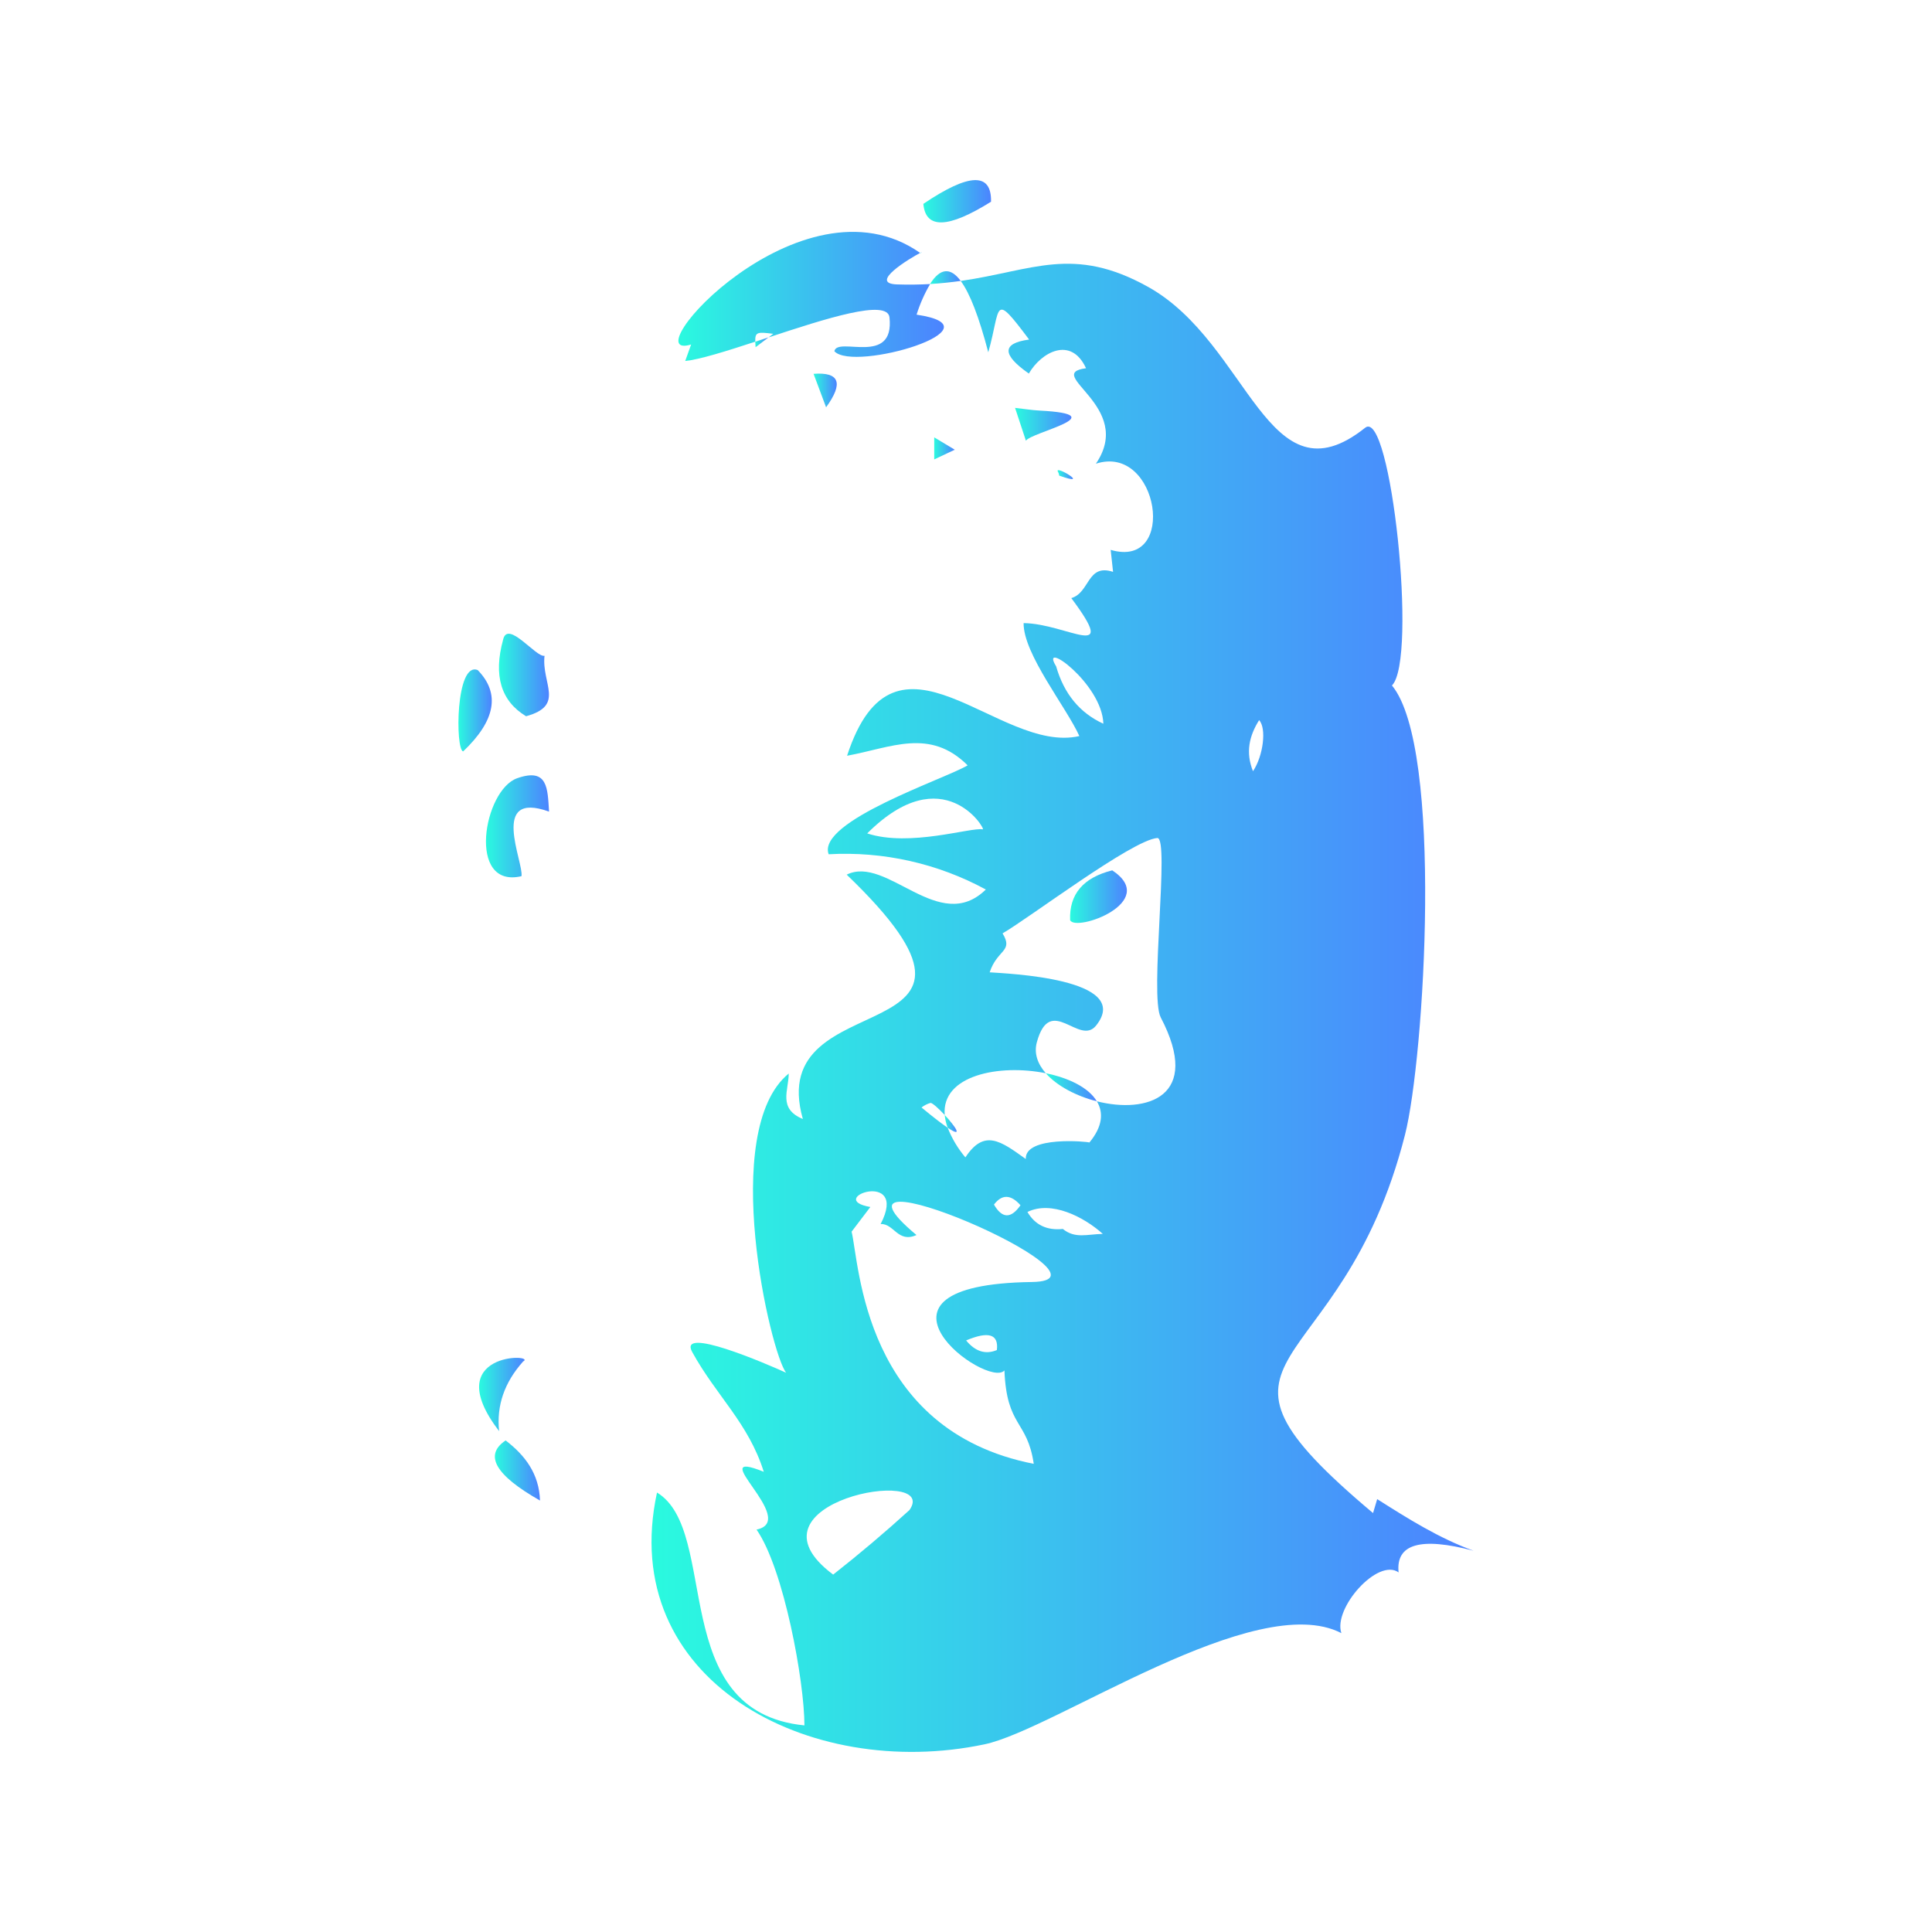
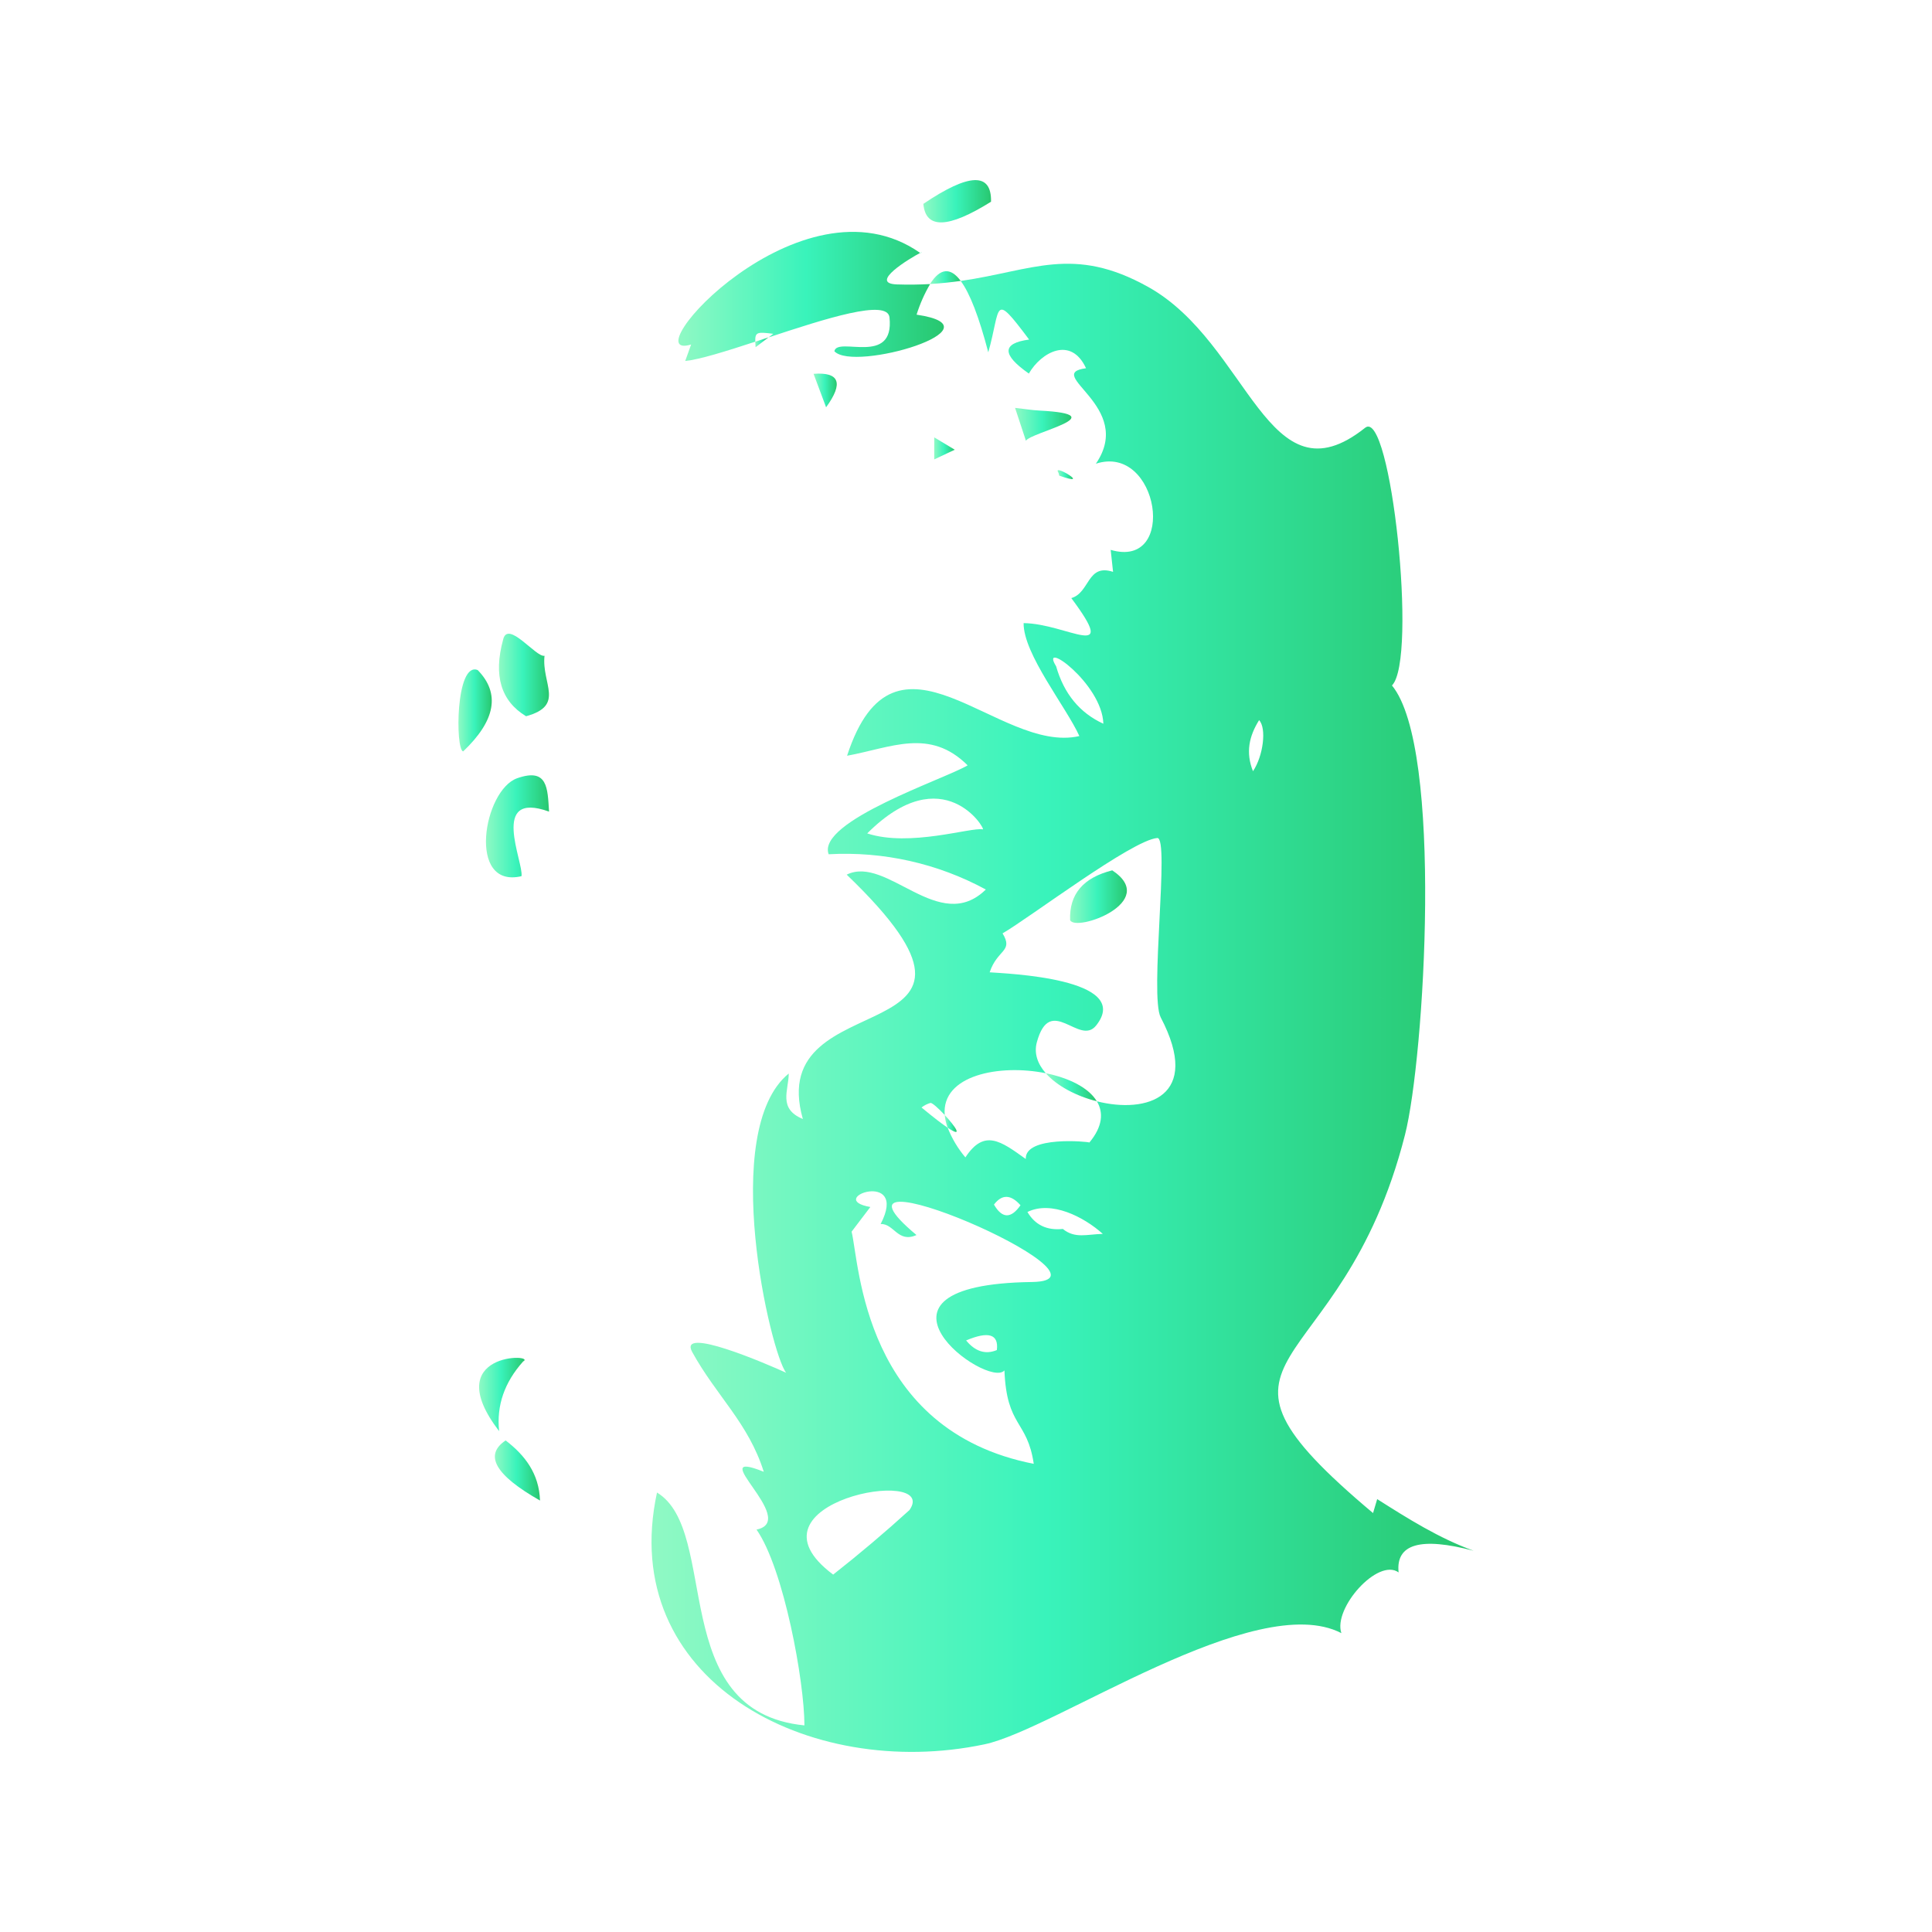
<svg xmlns="http://www.w3.org/2000/svg" xmlns:xlink="http://www.w3.org/1999/xlink" viewBox="0 0 981.43 981.43">
  <defs>
-     <style>.cls-1{fill:#fff;}.cls-2{fill:url(#Nowa_próbka_gradientu_1);}.cls-3{fill:url(#Nowa_próbka_gradientu_1-2);}.cls-4{fill:url(#Nowa_próbka_gradientu_1-3);}.cls-5{fill:url(#Nowa_próbka_gradientu_1-4);}.cls-6{fill:url(#Nowa_próbka_gradientu_1-5);}.cls-7{fill:url(#Nowa_próbka_gradientu_1-6);}.cls-8{fill:url(#Nowa_próbka_gradientu_1-7);}.cls-9{fill:url(#Nowa_próbka_gradientu_1-8);}.cls-10{fill:url(#Nowa_próbka_gradientu_1-9);}.cls-11{fill:url(#Nowa_próbka_gradientu_1-10);}.cls-12{fill:url(#Nowa_próbka_gradientu_1-11);}.cls-13{fill:url(#Nowa_próbka_gradientu_1-12);}.cls-14{fill:url(#Nowa_próbka_gradientu_1-13);}.cls-15{fill:url(#Nowa_próbka_gradientu_1-14);}.cls-16{fill:url(#Nowa_próbka_gradientu_1-15);}.cls-17{fill:url(#Nowa_próbka_gradientu_1-16);}.cls-18{fill:url(#Nowa_próbka_gradientu_1-17);}.cls-19{fill:url(#Nowa_próbka_gradientu_1-18);}.cls-20{fill:url(#Nowa_próbka_gradientu_1-19);}.cls-21{fill:url(#Nowa_próbka_gradientu_1-20);}.cls-22{fill:url(#Nowa_próbka_gradientu_1-21);}.cls-23{fill:url(#Nowa_próbka_gradientu_1-22);}.cls-24{fill:url(#Nowa_próbka_gradientu_1-23);}.cls-25{fill:url(#Nowa_próbka_gradientu_1-24);}.cls-26{fill:url(#Nowa_próbka_gradientu_1-25);}</style>
-     <linearGradient id="Nowa_próbka_gradientu_1" x1="383.66" y1="173.88" x2="390.38" y2="173.88" gradientUnits="userSpaceOnUse">
-       <stop offset="0" stop-color="#2afadf" />
-       <stop offset="1" stop-color="#4c83ff" />
+     <style>.cls-1{fill:#fff;}.cls-2{fill:url(#Gradient_bez_nazwy_75);}.cls-3{fill:url(#Gradient_bez_nazwy_75-2);}.cls-4{fill:url(#Gradient_bez_nazwy_75-3);}.cls-5{fill:url(#Gradient_bez_nazwy_75-4);}.cls-6{fill:url(#Gradient_bez_nazwy_75-5);}.cls-7{fill:url(#Gradient_bez_nazwy_75-6);}.cls-8{fill:url(#Gradient_bez_nazwy_75-7);}.cls-9{fill:url(#Gradient_bez_nazwy_75-8);}.cls-10{fill:url(#Gradient_bez_nazwy_75-9);}.cls-11{fill:url(#Gradient_bez_nazwy_75-10);}.cls-12{fill:url(#Gradient_bez_nazwy_75-11);}.cls-13{fill:url(#Gradient_bez_nazwy_75-12);}.cls-14{fill:url(#Gradient_bez_nazwy_75-13);}.cls-15{fill:url(#Gradient_bez_nazwy_75-14);}.cls-16{fill:url(#Gradient_bez_nazwy_75-15);}.cls-17{fill:url(#Gradient_bez_nazwy_75-16);}.cls-18{fill:url(#Gradient_bez_nazwy_75-17);}.cls-19{fill:url(#Gradient_bez_nazwy_75-18);}.cls-20{fill:url(#Gradient_bez_nazwy_75-19);}.cls-21{fill:url(#Gradient_bez_nazwy_75-20);}.cls-22{fill:url(#Gradient_bez_nazwy_75-21);}.cls-23{fill:url(#Gradient_bez_nazwy_75-22);}.cls-24{fill:url(#Gradient_bez_nazwy_75-23);}.cls-25{fill:url(#Gradient_bez_nazwy_75-24);}.cls-26{fill:url(#Gradient_bez_nazwy_75-25);}</style>
+     <linearGradient id="Gradient_bez_nazwy_75" x1="383.66" y1="173.88" x2="390.38" y2="173.88" gradientUnits="userSpaceOnUse">
+       <stop offset="0" stop-color="#90f9c4" />
+       <stop offset="0.48" stop-color="#39f3bb" />
+       <stop offset="1" stop-color="#28c76f" />
    </linearGradient>
-     <linearGradient id="Nowa_próbka_gradientu_1-2" x1="344.61" y1="150.59" x2="479.44" y2="150.59" xlink:href="#Nowa_próbka_gradientu_1" />
-     <linearGradient id="Nowa_próbka_gradientu_1-3" x1="467.42" y1="128.33" x2="468.34" y2="128.33" xlink:href="#Nowa_próbka_gradientu_1" />
-     <linearGradient id="Nowa_próbka_gradientu_1-4" x1="472.44" y1="141.02" x2="488.03" y2="141.02" xlink:href="#Nowa_próbka_gradientu_1" />
-     <linearGradient id="Nowa_próbka_gradientu_1-5" x1="479.9" y1="570.71" x2="485.96" y2="570.71" xlink:href="#Nowa_próbka_gradientu_1" />
-     <linearGradient id="Nowa_próbka_gradientu_1-6" x1="330.97" y1="511.96" x2="748.55" y2="511.96" xlink:href="#Nowa_próbka_gradientu_1" />
-     <linearGradient id="Nowa_próbka_gradientu_1-7" x1="531.24" y1="552.31" x2="557.17" y2="552.31" xlink:href="#Nowa_próbka_gradientu_1" />
-     <linearGradient id="Nowa_próbka_gradientu_1-8" x1="246.86" y1="419.76" x2="278.91" y2="419.76" xlink:href="#Nowa_próbka_gradientu_1" />
-     <linearGradient id="Nowa_próbka_gradientu_1-9" x1="253.47" y1="342.88" x2="278.87" y2="342.88" xlink:href="#Nowa_próbka_gradientu_1" />
-     <linearGradient id="Nowa_próbka_gradientu_1-10" x1="243.38" y1="708.4" x2="266.49" y2="708.4" xlink:href="#Nowa_próbka_gradientu_1" />
-     <linearGradient id="Nowa_próbka_gradientu_1-11" x1="232.87" y1="360.89" x2="249.82" y2="360.89" xlink:href="#Nowa_próbka_gradientu_1" />
-     <linearGradient id="Nowa_próbka_gradientu_1-12" x1="515.64" y1="215.56" x2="544.28" y2="215.56" xlink:href="#Nowa_próbka_gradientu_1" />
-     <linearGradient id="Nowa_próbka_gradientu_1-13" x1="251.39" y1="746.99" x2="274.32" y2="746.99" xlink:href="#Nowa_próbka_gradientu_1" />
-     <linearGradient id="Nowa_próbka_gradientu_1-14" x1="469.05" y1="102.23" x2="503.44" y2="102.23" xlink:href="#Nowa_próbka_gradientu_1" />
-     <linearGradient id="Nowa_próbka_gradientu_1-15" x1="537.25" y1="241.11" x2="545.06" y2="241.11" xlink:href="#Nowa_próbka_gradientu_1" />
-     <linearGradient id="Nowa_próbka_gradientu_1-16" x1="413.28" y1="198.36" x2="425.06" y2="198.36" xlink:href="#Nowa_próbka_gradientu_1" />
-     <linearGradient id="Nowa_próbka_gradientu_1-17" x1="474.57" y1="227.78" x2="484.99" y2="227.78" xlink:href="#Nowa_próbka_gradientu_1" />
-     <linearGradient id="Nowa_próbka_gradientu_1-18" x1="288.64" y1="300.71" x2="288.78" y2="300.71" xlink:href="#Nowa_próbka_gradientu_1" />
-     <linearGradient id="Nowa_próbka_gradientu_1-19" x1="290.6" y1="299.32" x2="290.62" y2="299.32" xlink:href="#Nowa_próbka_gradientu_1" />
-     <linearGradient id="Nowa_próbka_gradientu_1-20" x1="289.2" y1="300.19" x2="289.64" y2="300.19" xlink:href="#Nowa_próbka_gradientu_1" />
-     <linearGradient id="Nowa_próbka_gradientu_1-21" x1="290.62" y1="297.53" x2="295.49" y2="297.53" xlink:href="#Nowa_próbka_gradientu_1" />
-     <linearGradient id="Nowa_próbka_gradientu_1-22" x1="289.64" y1="299.68" x2="290.6" y2="299.68" xlink:href="#Nowa_próbka_gradientu_1" />
-     <linearGradient id="Nowa_próbka_gradientu_1-23" x1="288.78" y1="300.66" x2="288.8" y2="300.66" xlink:href="#Nowa_próbka_gradientu_1" />
-     <linearGradient id="Nowa_próbka_gradientu_1-24" x1="288.8" y1="300.5" x2="289.2" y2="300.5" xlink:href="#Nowa_próbka_gradientu_1" />
-     <linearGradient id="Nowa_próbka_gradientu_1-25" x1="543.55" y1="455.48" x2="572.42" y2="455.48" xlink:href="#Nowa_próbka_gradientu_1" />
+     <linearGradient id="Gradient_bez_nazwy_75-2" x1="344.61" y1="150.59" x2="479.44" y2="150.59" xlink:href="#Gradient_bez_nazwy_75" />
+     <linearGradient id="Gradient_bez_nazwy_75-3" x1="467.42" y1="128.33" x2="468.34" y2="128.33" xlink:href="#Gradient_bez_nazwy_75" />
+     <linearGradient id="Gradient_bez_nazwy_75-4" x1="472.44" y1="141.02" x2="488.03" y2="141.02" xlink:href="#Gradient_bez_nazwy_75" />
+     <linearGradient id="Gradient_bez_nazwy_75-5" x1="479.9" y1="570.71" x2="485.96" y2="570.71" xlink:href="#Gradient_bez_nazwy_75" />
+     <linearGradient id="Gradient_bez_nazwy_75-6" x1="330.97" y1="511.96" x2="748.55" y2="511.96" xlink:href="#Gradient_bez_nazwy_75" />
+     <linearGradient id="Gradient_bez_nazwy_75-7" x1="531.24" y1="552.31" x2="557.17" y2="552.31" xlink:href="#Gradient_bez_nazwy_75" />
+     <linearGradient id="Gradient_bez_nazwy_75-8" x1="246.86" y1="419.76" x2="278.91" y2="419.76" xlink:href="#Gradient_bez_nazwy_75" />
+     <linearGradient id="Gradient_bez_nazwy_75-9" x1="253.47" y1="342.88" x2="278.87" y2="342.88" xlink:href="#Gradient_bez_nazwy_75" />
+     <linearGradient id="Gradient_bez_nazwy_75-10" x1="243.38" y1="708.4" x2="266.49" y2="708.4" xlink:href="#Gradient_bez_nazwy_75" />
+     <linearGradient id="Gradient_bez_nazwy_75-11" x1="232.87" y1="360.89" x2="249.82" y2="360.89" xlink:href="#Gradient_bez_nazwy_75" />
+     <linearGradient id="Gradient_bez_nazwy_75-12" x1="515.64" y1="215.56" x2="544.28" y2="215.56" xlink:href="#Gradient_bez_nazwy_75" />
+     <linearGradient id="Gradient_bez_nazwy_75-13" x1="251.39" y1="746.99" x2="274.32" y2="746.99" xlink:href="#Gradient_bez_nazwy_75" />
+     <linearGradient id="Gradient_bez_nazwy_75-14" x1="469.05" y1="102.23" x2="503.44" y2="102.23" xlink:href="#Gradient_bez_nazwy_75" />
+     <linearGradient id="Gradient_bez_nazwy_75-15" x1="537.25" y1="241.11" x2="545.06" y2="241.11" xlink:href="#Gradient_bez_nazwy_75" />
+     <linearGradient id="Gradient_bez_nazwy_75-16" x1="413.28" y1="198.36" x2="425.06" y2="198.36" xlink:href="#Gradient_bez_nazwy_75" />
+     <linearGradient id="Gradient_bez_nazwy_75-17" x1="474.57" y1="227.78" x2="484.99" y2="227.78" xlink:href="#Gradient_bez_nazwy_75" />
+     <linearGradient id="Gradient_bez_nazwy_75-18" x1="288.64" y1="300.71" x2="288.78" y2="300.71" xlink:href="#Gradient_bez_nazwy_75" />
+     <linearGradient id="Gradient_bez_nazwy_75-19" x1="290.6" y1="299.32" x2="290.62" y2="299.32" xlink:href="#Gradient_bez_nazwy_75" />
+     <linearGradient id="Gradient_bez_nazwy_75-20" x1="289.2" y1="300.19" x2="289.64" y2="300.19" xlink:href="#Gradient_bez_nazwy_75" />
+     <linearGradient id="Gradient_bez_nazwy_75-21" x1="290.62" y1="297.53" x2="295.49" y2="297.53" xlink:href="#Gradient_bez_nazwy_75" />
+     <linearGradient id="Gradient_bez_nazwy_75-22" x1="289.64" y1="299.68" x2="290.6" y2="299.68" xlink:href="#Gradient_bez_nazwy_75" />
+     <linearGradient id="Gradient_bez_nazwy_75-23" x1="288.78" y1="300.66" x2="288.8" y2="300.66" xlink:href="#Gradient_bez_nazwy_75" />
+     <linearGradient id="Gradient_bez_nazwy_75-24" x1="288.8" y1="300.5" x2="289.2" y2="300.5" xlink:href="#Gradient_bez_nazwy_75" />
+     <linearGradient id="Gradient_bez_nazwy_75-25" x1="543.55" y1="455.48" x2="572.42" y2="455.48" xlink:href="#Gradient_bez_nazwy_75" />
  </defs>
  <g id="Warstwa_2" data-name="Warstwa 2">
    <g id="Warstwa_1-2" data-name="Warstwa 1">
      <rect class="cls-1" width="981.43" height="981.43" />
      <path class="cls-2" d="M383.82,176.38l6.56-5-6.72,2.2C383.68,174.39,383.74,175.31,383.82,176.38Z" />
      <path class="cls-3" d="M455.65,144.48c-14.83-.5,6.94-13.47,11.77-16C406.93,86,320.16,184.42,351.08,175c-1.57,4.36-2.3,6.4-3,8.38,7.48-.77,20.86-5,35.59-9.81-.16-5,1.1-5,9.14-4l-2.42,1.84c29-9.55,60.44-19.75,61.46-10.17,2.67,25-26.55,9.44-28,17.18,9.85,10.81,86.43-12,41.76-18.58a75.29,75.29,0,0,1,6.88-15.55C467.19,144.58,461.63,144.68,455.65,144.48Z" />
      <path class="cls-4" d="M467.42,128.49a.71.71,0,0,1,.14.1C468.74,127.88,468.49,127.93,467.42,128.49Z" />
      <path class="cls-5" d="M472.44,144.27c5.54-.32,10.71-.88,15.59-1.57Q480.14,132.1,472.44,144.27Z" />
      <path class="cls-6" d="M479.9,566.41a25.66,25.66,0,0,0,1.49,6.45C489.72,578.47,485.09,572,479.9,566.41Z" />
      <path class="cls-7" d="M699.59,761.53c-1.06,3.59-1.53,5.16-2.1,7.09-101.4-85.19-16.52-63.28,16.24-192.2,9.89-38.94,19.57-196.5-6.63-228.21C720.21,335,706.49,207,693.51,217.28c-49.71,39.59-58.72-42.83-110.32-71.56-38.05-21.19-58.54-8.25-95.16-3q6.95,9.31,14,36.24c6.59-23.2,2.09-31.33,20.75-6.47q-20.8,2.82-.14,17.27c6.25-10.82,21.4-19.28,29.05-2.7-22.22,2.93,25.07,19.19,5,48.5,32-10.42,41.82,53.84,7.52,43.77.42,3.92.75,6.95,1.21,11.17-13.24-4.35-11.7,10.57-21.21,13.33,24.64,33-2,13-24.23,12.7-.18,15.68,21.72,42.72,28.32,57.38-41.13,9.52-93.55-65-118,10,22.48-4.13,42-14.27,61.25,4.87-11.05,6.73-76.84,28.43-70.6,45.17a149.76,149.76,0,0,1,79.83,17.91c-23.75,23.29-50.21-17.66-70.67-7.55,97.26,93.39-42.74,52.31-22.27,124.13-12.74-5.25-7.21-14.59-7.17-23.1-35.67,29.07-9.15,142.38-1.31,152-10.15-4.62-55.15-24-47.72-10.52,12.2,22.2,28.57,36.07,36.35,60.83-31.69-12.76,18.51,24.78-3.68,29.36,13.89,19.89,24.33,77.32,24.33,99.47-70.21-6.94-42.55-98.67-74.89-118.29C313.14,853.21,410.68,905,500.17,886.08c35.73-7.55,137.68-79,181.23-56.47-4.31-12.69,18.6-38.4,29.07-30.85q-2.26-21.69,38.08-11C731,781.38,715.27,771.48,699.59,761.53Zm-6.83-258.38c21.78,8.66,2.73,1.09,0,0ZM499.24,421.3c-6-1.17-37.12,9.14-58.71,2.06C479.26,384.66,501,421.65,499.24,421.3Zm37.25-82.84c-8.79-14.22,23.4,8.72,24,29.18Q542.47,359.38,536.49,338.46ZM462,767.09q-18.78,17.08-38.76,32.78C373.77,763,477.84,744.41,462,767.09Zm62.24-115.85c-95.31,1.31-22.47,54.68-14,44.92,1.14,28.93,11.61,25.11,14.89,47.45-86.73-17-88.53-101.74-92.53-117.94l9.52-12.53c-23.85-4.18,19.88-19.65,5.23,8.66,6.76-.37,8.74,9.82,18.21,5.58C407.26,578.7,574.5,650.55,524.24,651.24Zm-17.85,34.57q-8.59,3.6-15.62-4.88Q507.87,673.69,506.39,685.81Zm-1.47-73.9q6.1-8,13.48.34Q511.14,622.63,504.92,611.91Zm35,12.38q-12.15,1.29-18-8.62c12.13-5.94,28.56,2.39,38.29,11.13C552,627,546.14,629.32,539.9,624.29Zm17.27-64.85c3.42,5.69,3,12.75-3.79,20.94-.47-.44-32.88-3.57-32.32,8.38-12.64-9.06-21.07-15.47-30.68-.82a54,54,0,0,1-9-15.08c-2.81-1.88-7.07-5.14-13.28-10.27a13.31,13.31,0,0,1,4.54-2.32c.85-.16,4.15,2.82,7.25,6.14-1.74-20.22,27.8-26,51.34-21.22-4.12-4.69-6.09-10.07-4.55-15.73,6.81-25,21.58,2.27,30.14-8.54,19.06-24-45.93-26.37-54.1-27,3.87-11.72,12.23-10.46,6.55-19.78,13.56-7.82,65.84-47.47,78.6-48.44,6.42-.48-4,80.2,1.74,91.13C610.86,557.29,582.48,565.86,557.17,559.44ZM636.5,391.77c-3.8-9.51-2-17.77,3.11-25.95C643.48,369.92,641.74,384,636.5,391.77Z" />
      <path class="cls-8" d="M531.24,545.19c5.72,6.49,15.56,11.63,25.93,14.25C553,552.44,542.83,547.54,531.24,545.19Z" />
      <path class="cls-9" d="M262.72,395.33c-17.12,6-25.68,56.32,2.19,49.76,1.21-6.94-16.52-43.79,14-32.8C278.15,400.45,278.32,389.86,262.72,395.33Z" />
      <path class="cls-10" d="M267.23,363.84c20-5.48,7.79-16.51,9.38-30.72-4.25,1.05-18.75-18.54-21.05-8.14Q248.09,352.27,267.23,363.84Z" />
      <path class="cls-11" d="M253.54,727q-2.07-19.42,12.18-35.37C273.23,687.62,222.49,686.46,253.54,727Z" />
      <path class="cls-12" d="M242.68,340.4c-11.28-4.59-11.42,40.52-7.41,41.31Q260,358.19,242.68,340.4Z" />
      <path class="cls-13" d="M528.12,208.57c-3.88-.2-7.73-.83-12.48-1.37l5.52,16.71C523.44,219.61,567.18,210.6,528.12,208.57Z" />
      <path class="cls-14" d="M256.85,731.72q-16.65,11.17,17.47,30.54C273.85,748.57,266.68,739.27,256.85,731.72Z" />
      <path class="cls-15" d="M503.43,102.47q.48-22.48-34.38,1.09Q470.76,122.91,503.43,102.47Z" />
      <path class="cls-16" d="M537.51,239.8a4,4,0,0,1,.54,1.8C555.38,247.79,534.75,235.45,537.51,239.8Z" />
      <path class="cls-17" d="M413.28,189.9c2.2,5.91,4.11,11,6.36,17Q433.05,188.43,413.28,189.9Z" />
      <path class="cls-18" d="M474.57,233.38,485,228.45l-10.42-6.27Z" />
      <path class="cls-19" d="M288.78,300.66Z" />
      <path class="cls-20" d="M290.6,299.33l0,0Z" />
      <path class="cls-21" d="M289.2,300.36l.44-.33Z" />
      <path class="cls-22" d="M293.87,296.93l-3.25,2.38Z" />
      <path class="cls-23" d="M289.64,300l1-.7Z" />
      <path class="cls-24" d="M288.78,300.66h0Z" />
      <path class="cls-25" d="M288.8,300.65l.4-.29Z" />
      <path class="cls-26" d="M565,442.12q-22.17,5.58-21.39,25.3C546.31,473.66,589.37,458.25,565,442.12Z" />
    </g>
  </g>
</svg>
